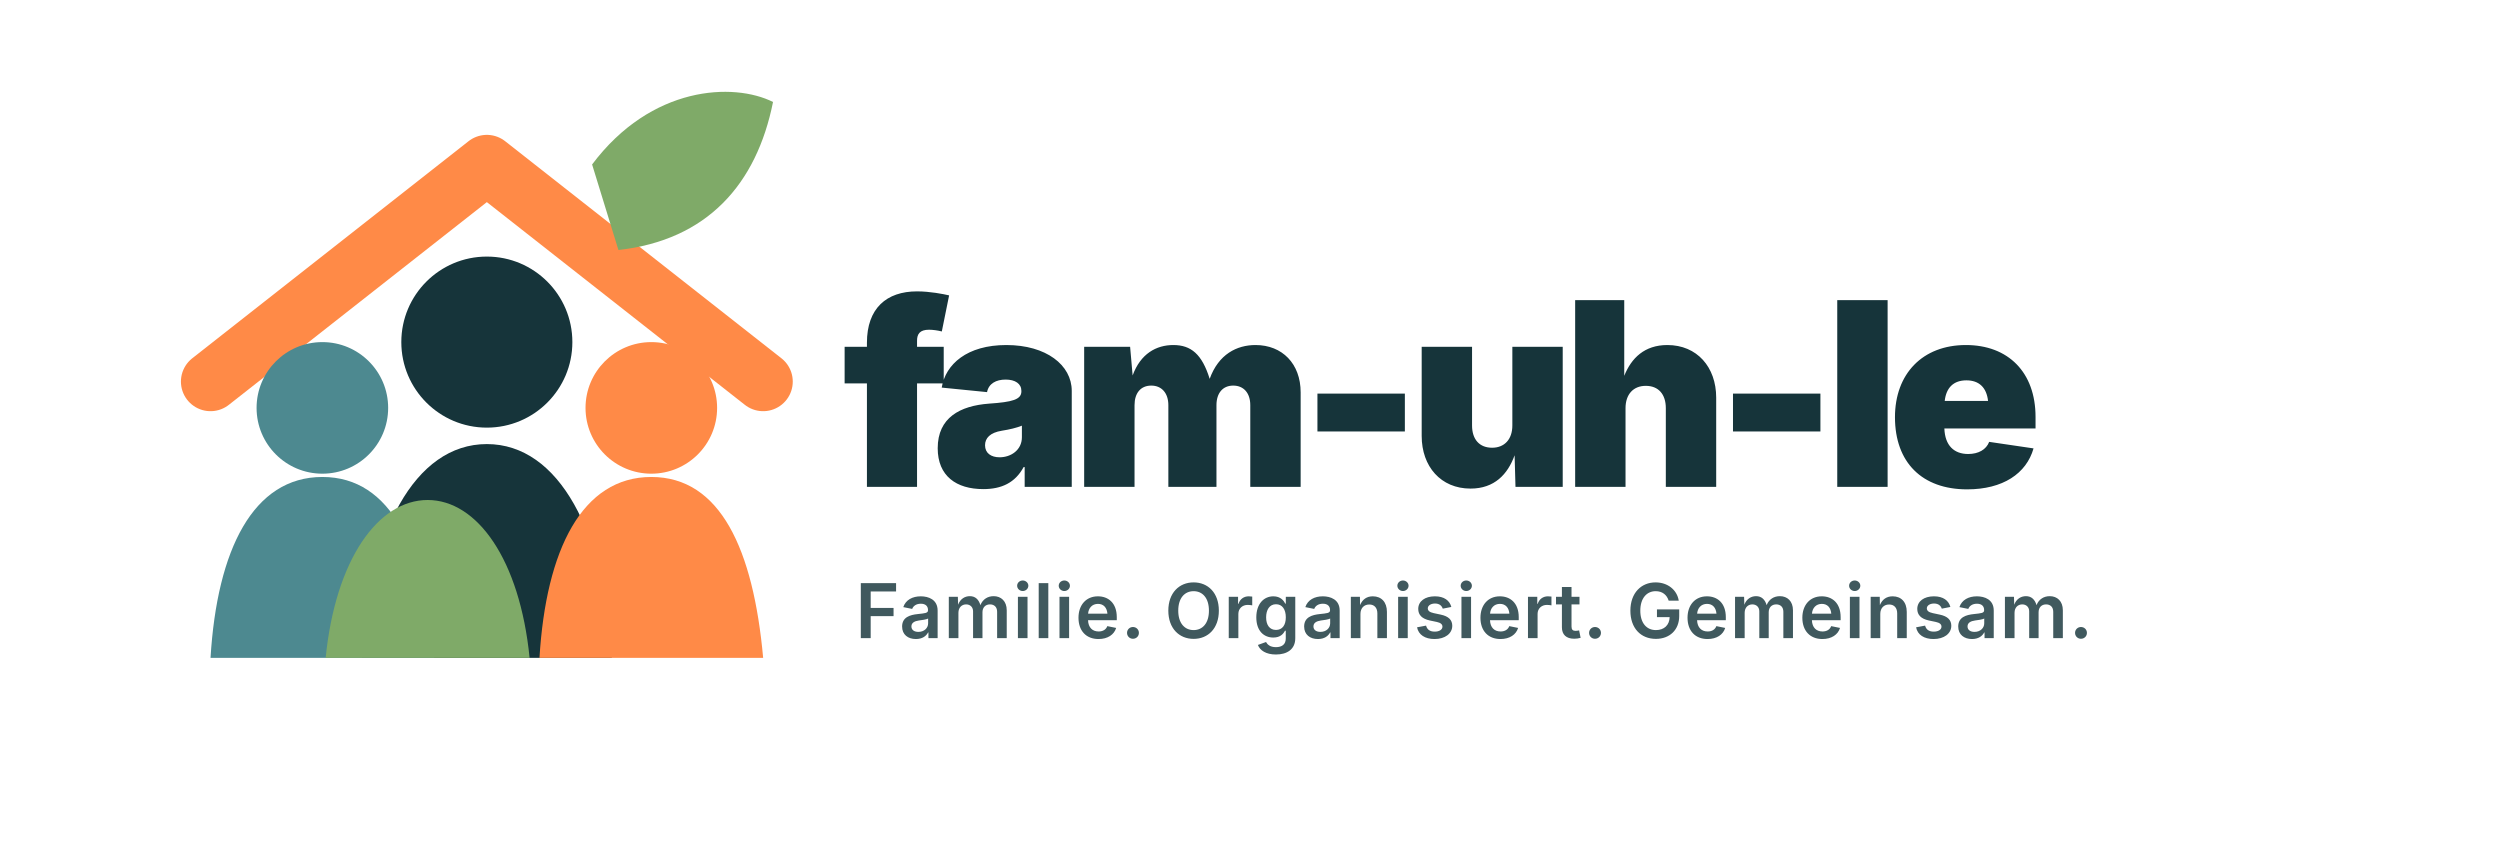
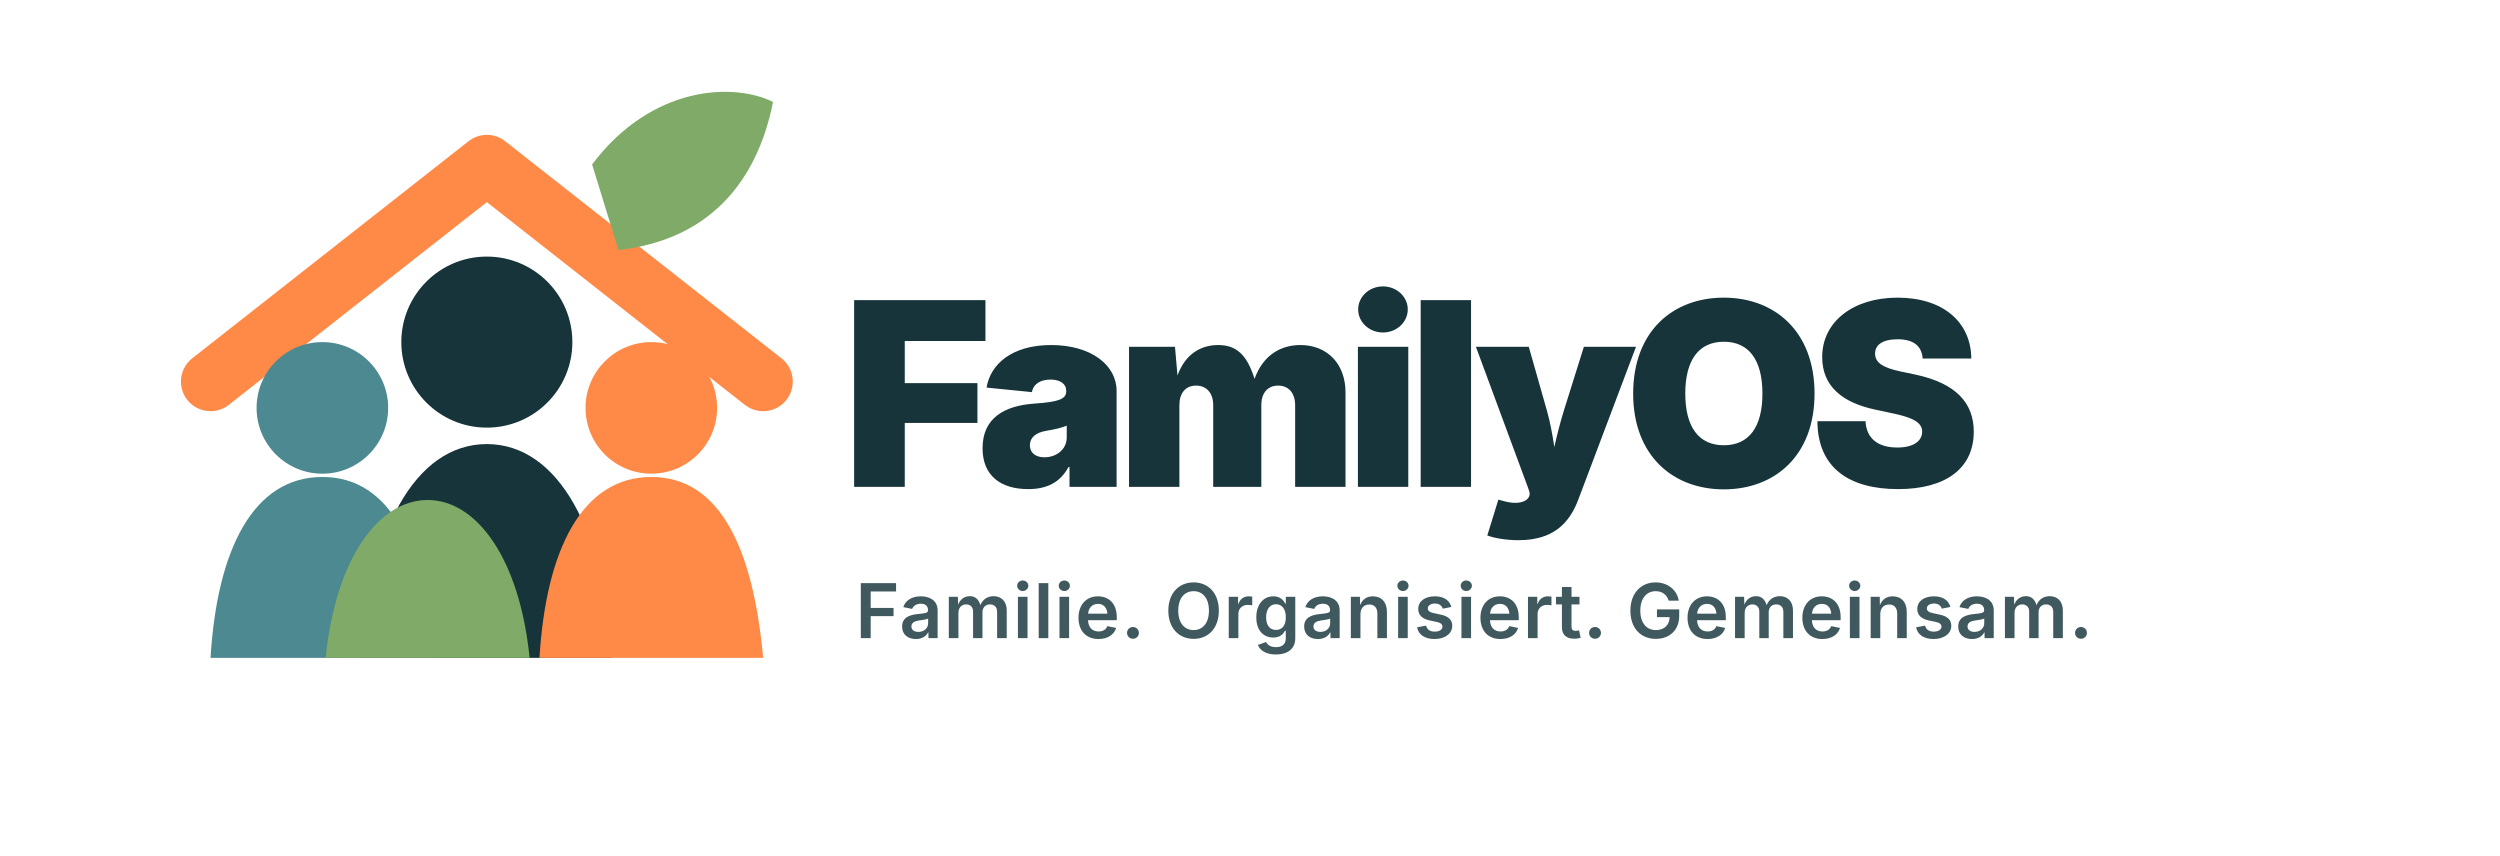
<svg xmlns="http://www.w3.org/2000/svg" viewBox="0 0 760 260" role="img" aria-labelledby="t d">
  <defs>
    <style>.ink{fill:#16343a}.teal{fill:#4d8990}.green{fill:#7faa68}.orange{fill:#ff8a47}.cream{fill:#fff9f2}</style>
  </defs>
  <g transform="translate(36 20)">
    <path d="M28 96 112 30l84 66" fill="none" stroke="#ff8a47" stroke-width="18" stroke-linecap="round" stroke-linejoin="round" />
    <path d="M144 30c18-24 43-25 55-19-5 25-20 42-47 45" class="green" />
    <circle cx="112" cy="84" r="26" class="ink" />
    <circle cx="62" cy="104" r="20" class="teal" />
    <circle cx="162" cy="104" r="20" class="orange" />
    <path d="M74 180c2-38 16-65 38-65s36 27 38 65z" class="ink" />
    <path d="M28 180c2-33 13-55 34-55s31 22 34 55z" class="teal" />
    <path d="M128 180c2-33 13-55 34-55s31 22 34 55z" class="orange" />
    <path d="M63 180c3-30 16-48 31-48s28 18 31 48z" class="green" />
  </g>
  <g transform="translate(256 58)">
-     <text x="0" y="90" font-family="Nunito,Inter,system-ui,sans-serif" font-size="78" font-weight="900" letter-spacing="-4" class="ink">fam-uh-le</text>
+     <text x="0" y="90" font-family="Nunito,Inter,system-ui,sans-serif" font-size="78" font-weight="900" letter-spacing="-4" class="ink">FamilyOS</text>
    <text x="4" y="136" font-family="Inter,system-ui,sans-serif" font-size="23" font-weight="600" letter-spacing=".3" class="ink" opacity=".82">Familie. Organisiert. Gemeinsam.</text>
  </g>
</svg>
